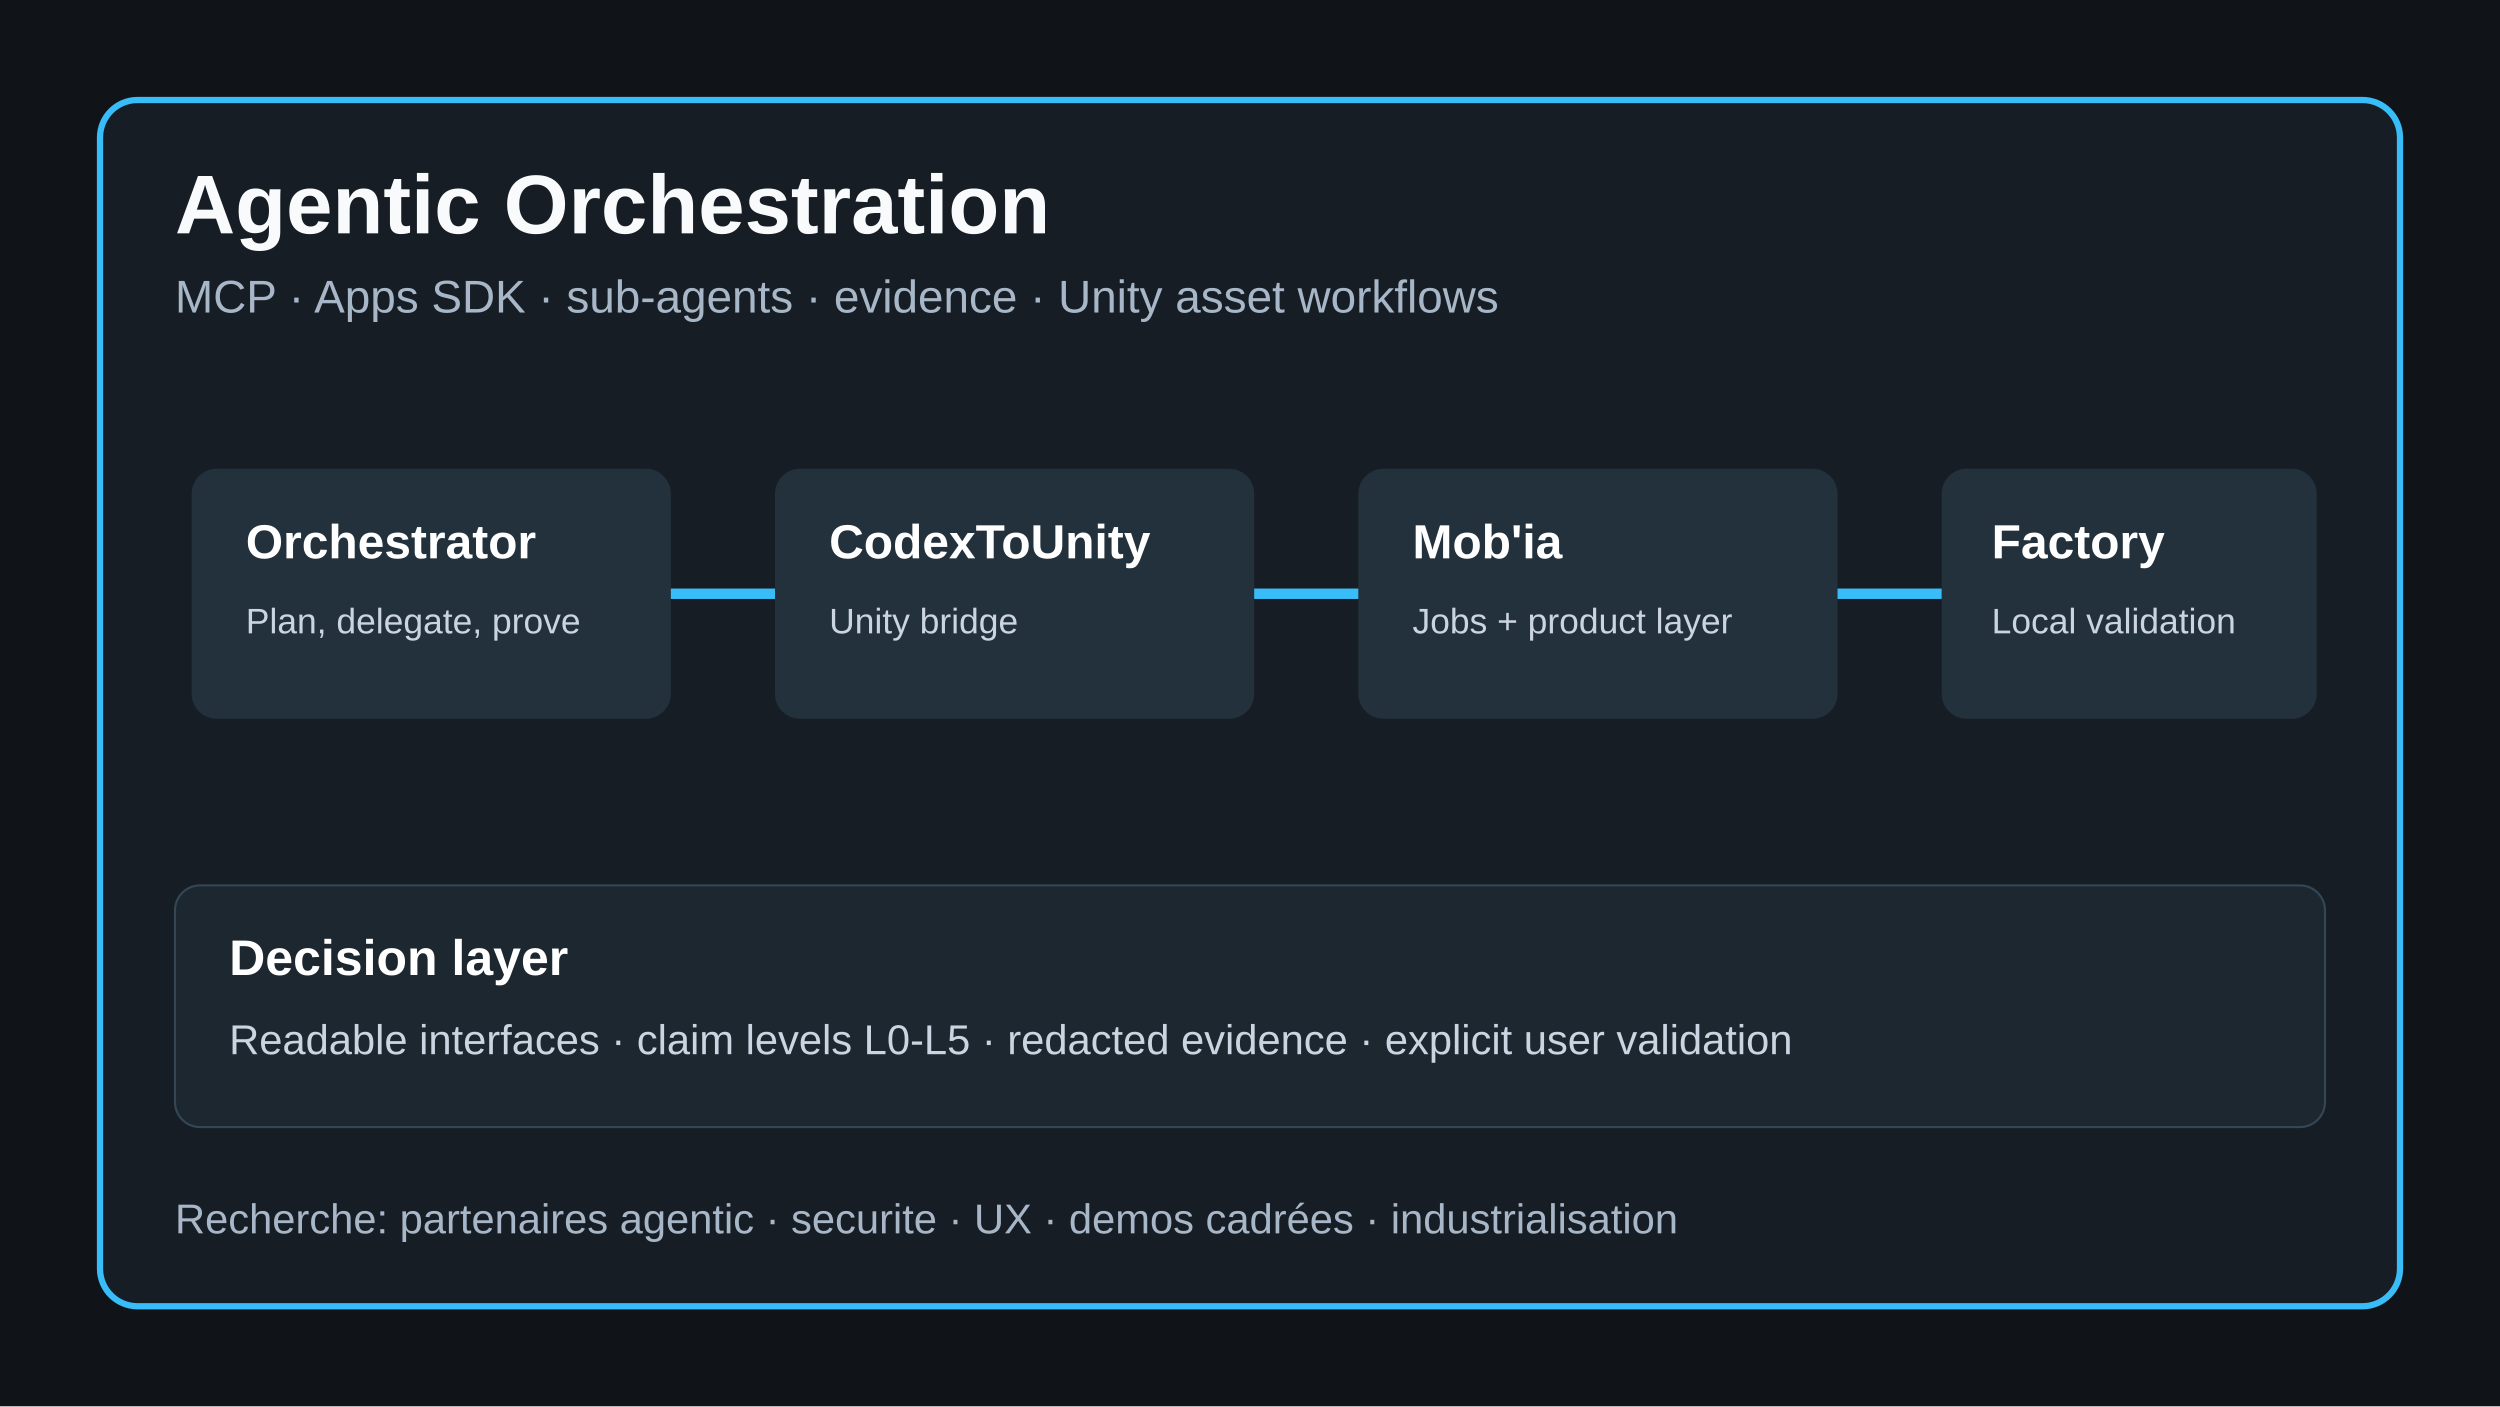
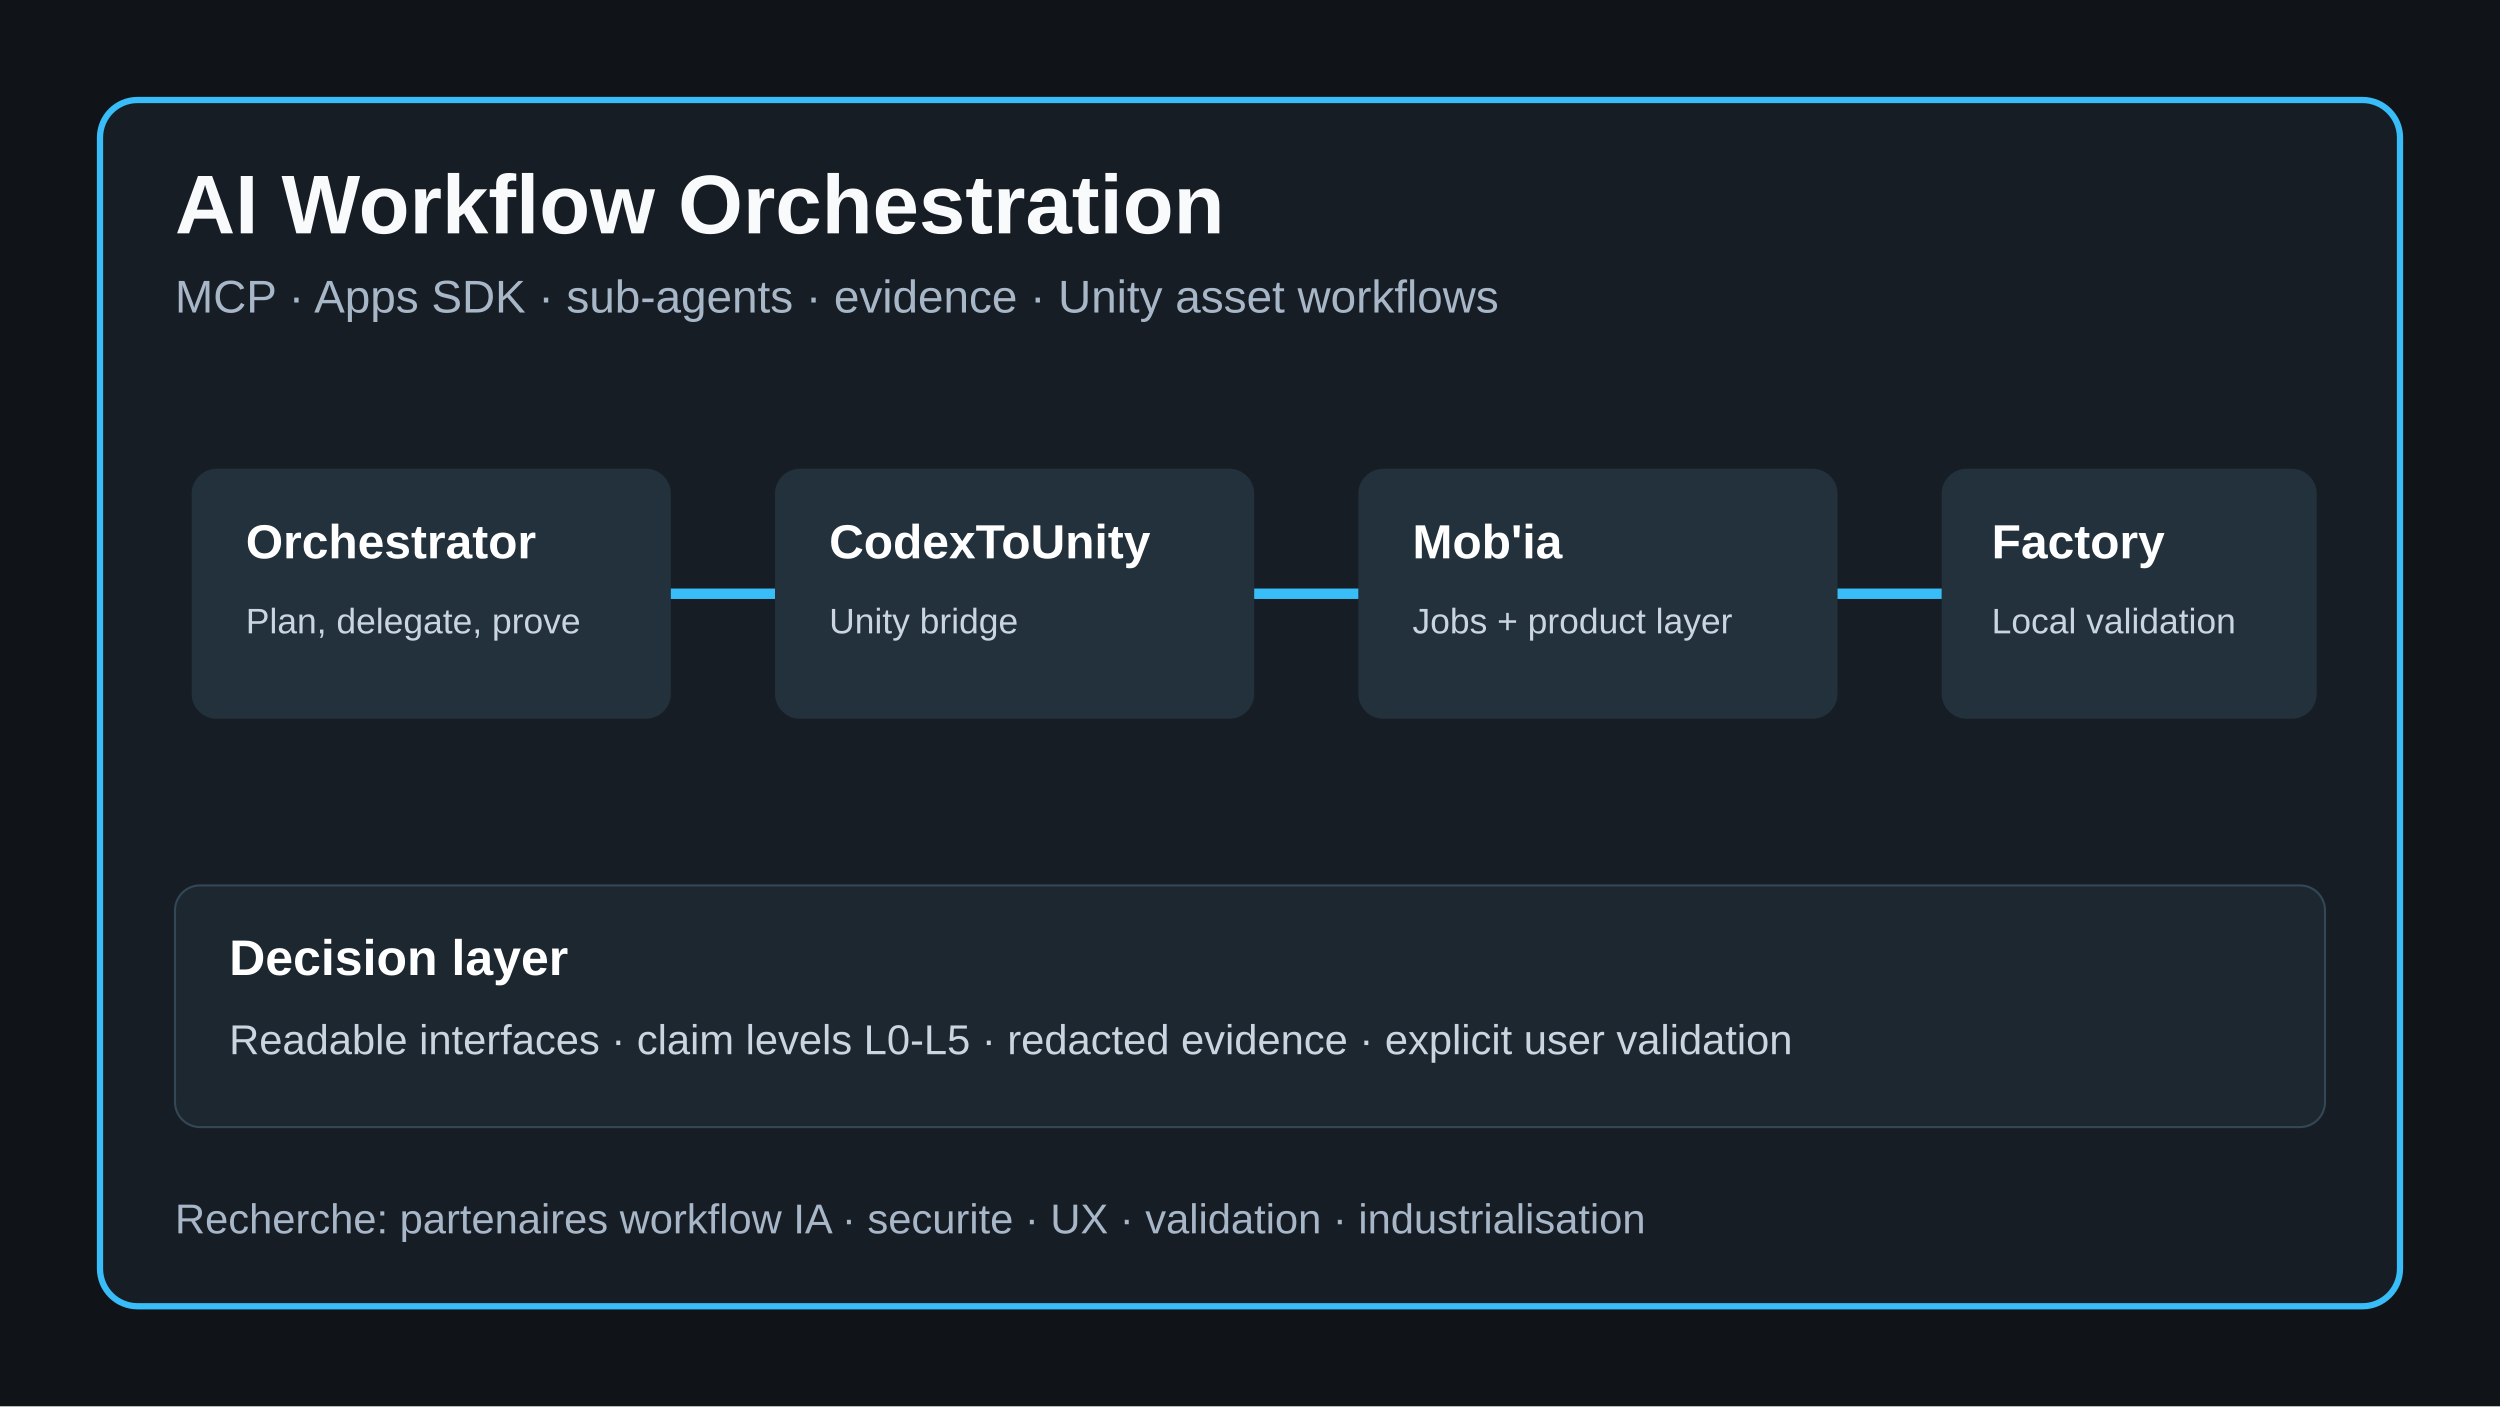
<svg xmlns="http://www.w3.org/2000/svg" width="1200" height="675" viewBox="0 0 1200 675" role="img" aria-labelledby="title desc">
  <rect width="1200" height="675" fill="#101318" />
  <rect x="48" y="48" width="1104" height="579" rx="18" fill="#171d25" stroke="#38bdf8" stroke-width="3" />
-   <text x="84" y="112" fill="#f8fafc" font-family="Segoe UI, Arial, sans-serif" font-size="40" font-weight="700">Agentic Orchestration</text>
+   <text x="84" y="112" fill="#f8fafc" font-family="Segoe UI, Arial, sans-serif" font-size="40" font-weight="700">AI Workflow Orchestration</text>
  <text x="84" y="150" fill="#a8b7c8" font-family="Segoe UI, Arial, sans-serif" font-size="22">MCP · Apps SDK · sub-agents · evidence · Unity asset workflows</text>
  <g font-family="Segoe UI, Arial, sans-serif">
    <rect x="92" y="225" width="230" height="120" rx="12" fill="#22313c" />
    <text x="118" y="268" fill="#ffffff" font-size="23" font-weight="700">Orchestrator</text>
    <text x="118" y="304" fill="#cbd5e1" font-size="17">Plan, delegate, prove</text>
    <rect x="372" y="225" width="230" height="120" rx="12" fill="#22313c" />
    <text x="398" y="268" fill="#ffffff" font-size="23" font-weight="700">CodexToUnity</text>
    <text x="398" y="304" fill="#cbd5e1" font-size="17">Unity bridge</text>
    <rect x="652" y="225" width="230" height="120" rx="12" fill="#22313c" />
    <text x="678" y="268" fill="#ffffff" font-size="23" font-weight="700">Mob'ia</text>
    <text x="678" y="304" fill="#cbd5e1" font-size="17">Jobs + product layer</text>
    <rect x="932" y="225" width="180" height="120" rx="12" fill="#22313c" />
    <text x="956" y="268" fill="#ffffff" font-size="23" font-weight="700">Factory</text>
    <text x="956" y="304" fill="#cbd5e1" font-size="17">Local validation</text>
    <path d="M322 285 H372 M602 285 H652 M882 285 H932" stroke="#38bdf8" stroke-width="5" />
    <rect x="84" y="425" width="1032" height="116" rx="12" fill="#1d2730" stroke="#334756" />
    <text x="110" y="468" fill="#ffffff" font-size="24" font-weight="700">Decision layer</text>
    <text x="110" y="506" fill="#cbd5e1" font-size="20">Readable interfaces · claim levels L0-L5 · redacted evidence · explicit user validation</text>
-     <text x="84" y="592" fill="#a8b7c8" font-size="20">Recherche: partenaires agentic · securite · UX · demos cadrées · industrialisation</text>
+     <text x="84" y="592" fill="#a8b7c8" font-size="20">Recherche: partenaires workflow IA · securite · UX · validation · industrialisation</text>
  </g>
</svg>
